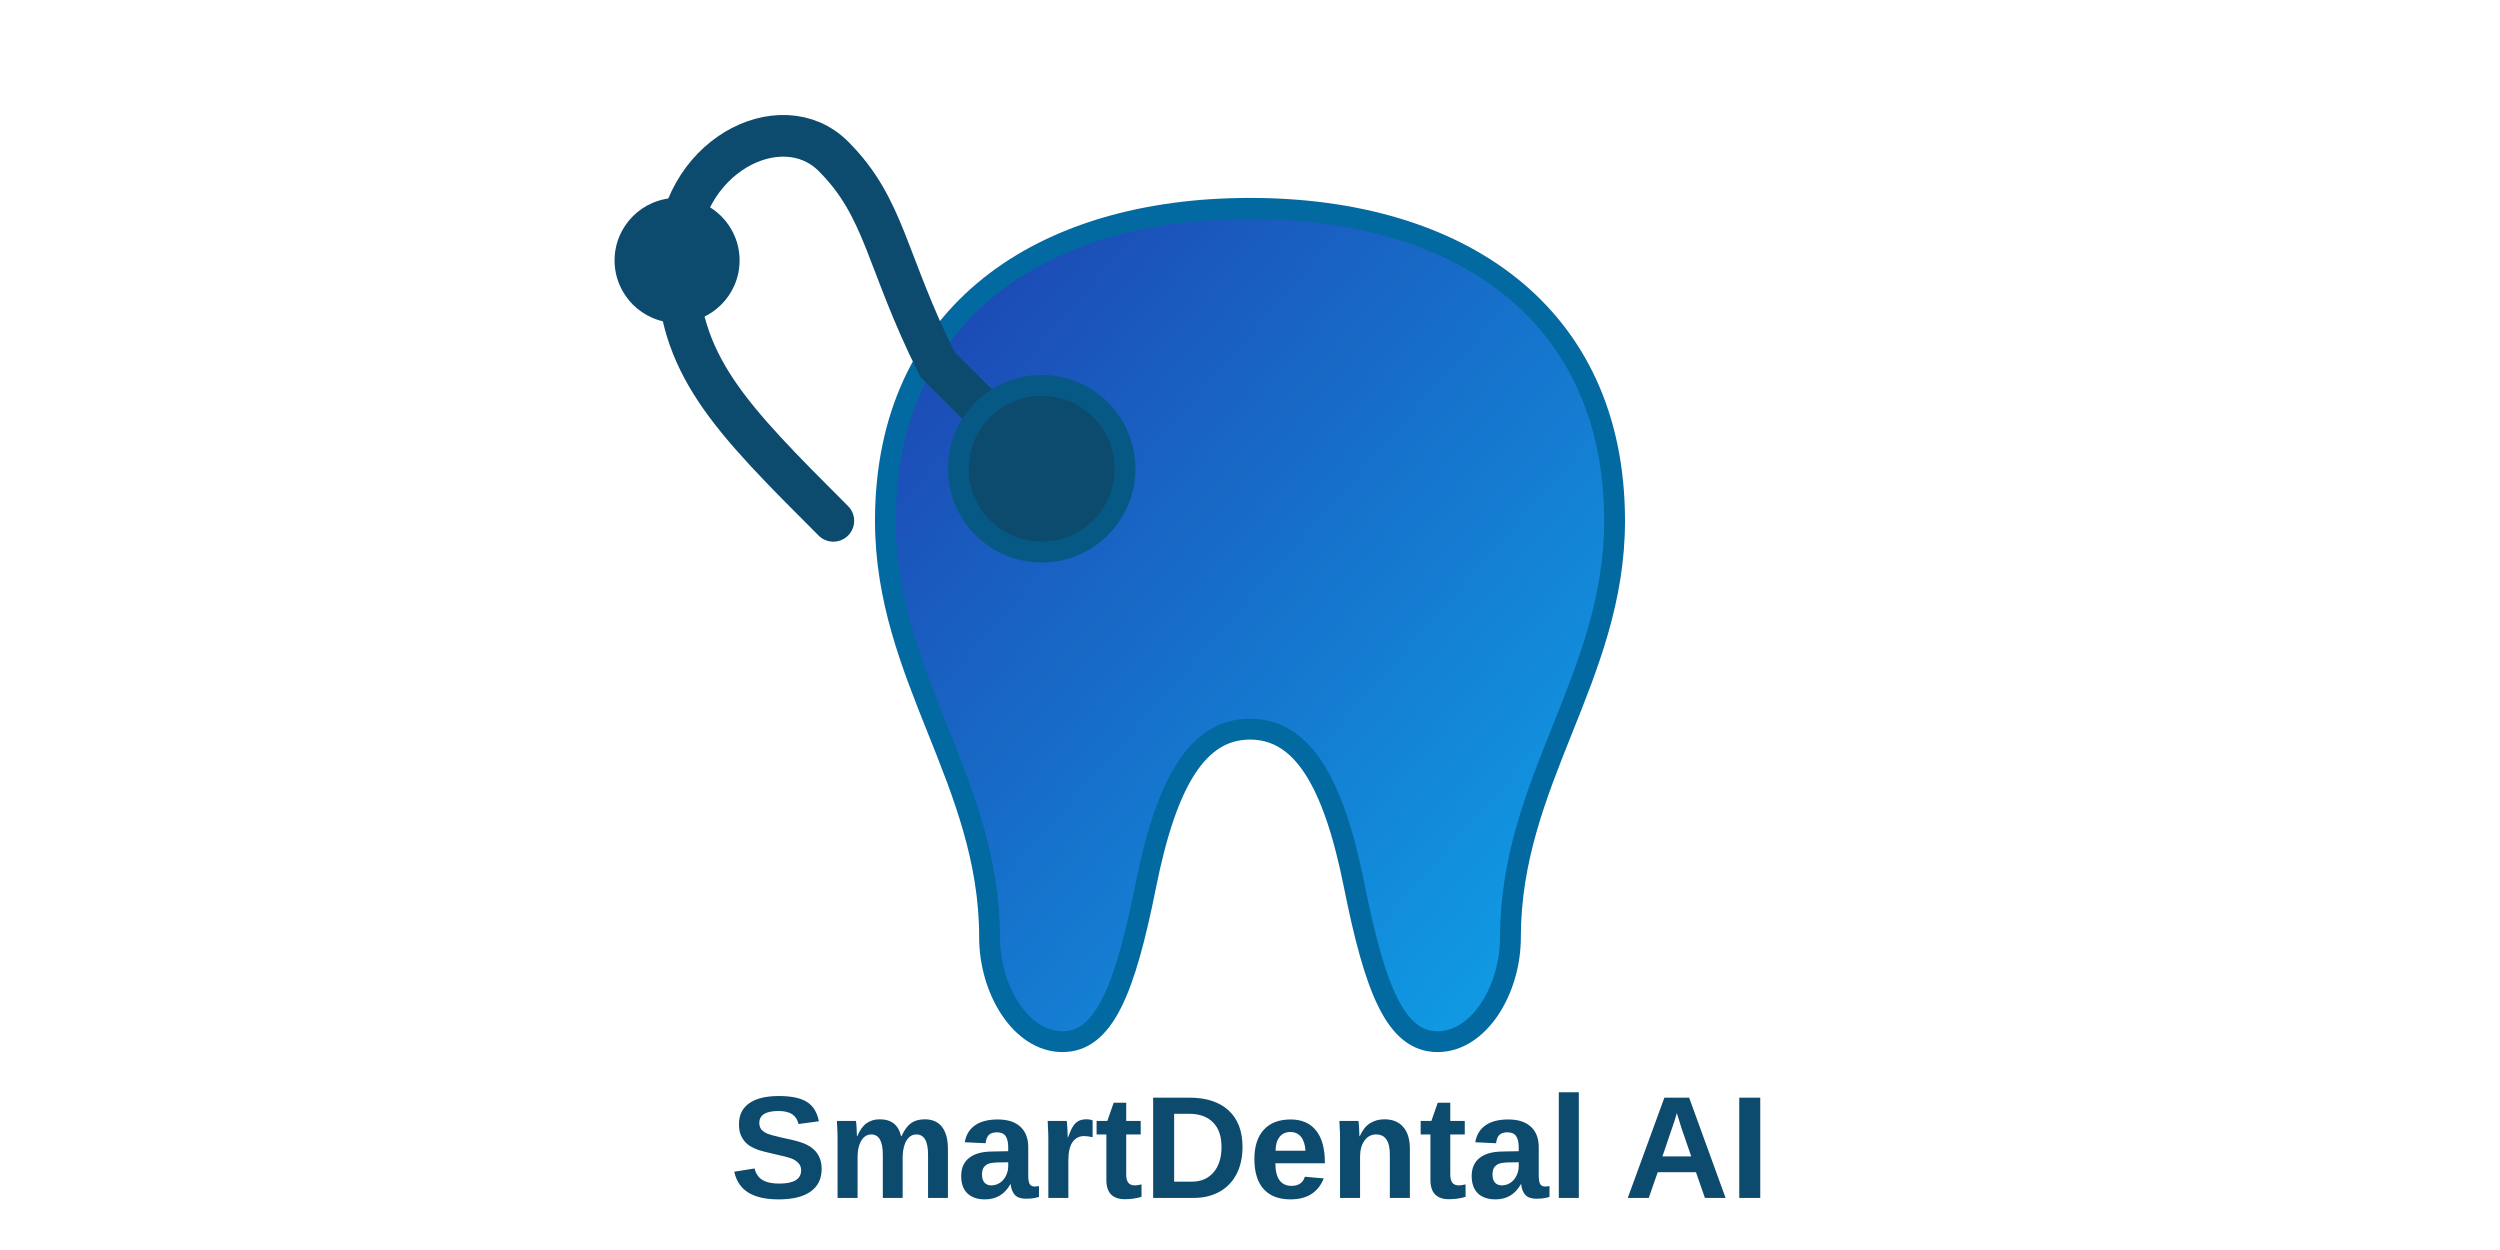
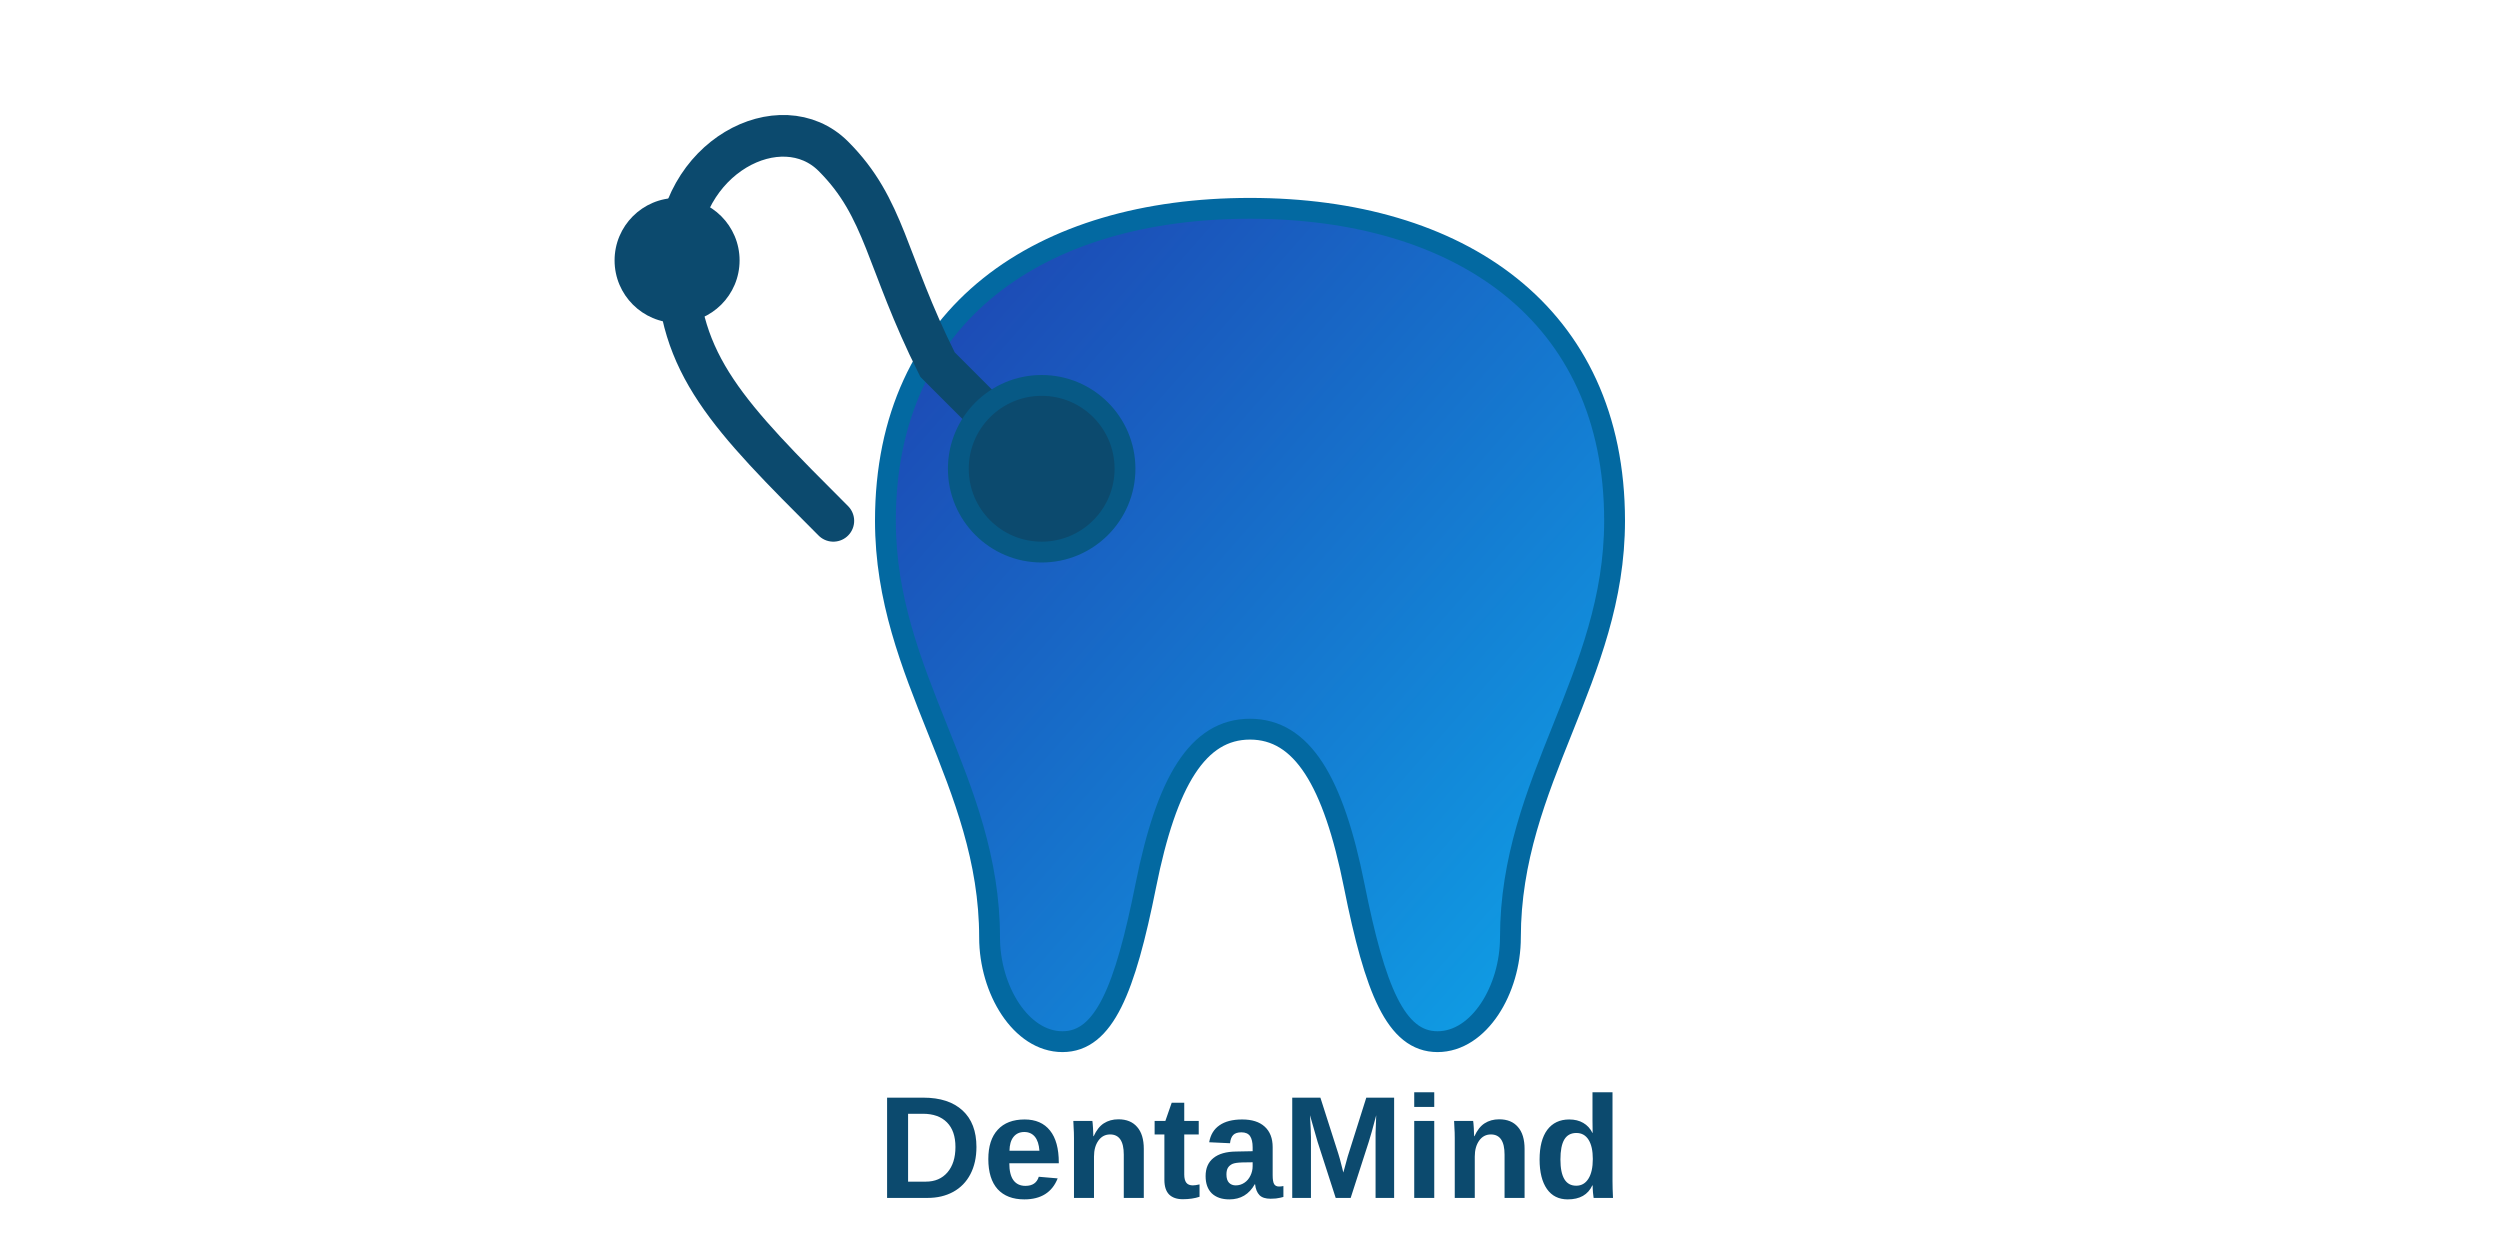
<svg xmlns="http://www.w3.org/2000/svg" width="240" height="120" viewBox="0 0 240 120">
  <defs>
    <linearGradient id="gradient" x1="0%" y1="0%" x2="100%" y2="100%">
      <stop offset="0%" stop-color="#1e40af" />
      <stop offset="100%" stop-color="#0ea5e9" />
    </linearGradient>
  </defs>
  <path d="M120,20 C140,20 155,30 155,50 C155,65 145,75 145,90 C145,95 142,100 138,100 C134,100 132,95 130,85 C128,75 125,70 120,70 C115,70 112,75 110,85 C108,95 106,100 102,100 C98,100 95,95 95,90 C95,75 85,65 85,50 C85,30 100,20 120,20 Z" fill="url(#gradient)" stroke="#0369a1" stroke-width="2" />
  <path d="M80,50 C70,40 65,35 65,25 C65,15 75,10 80,15 C85,20 85,25 90,35 L100,45" fill="none" stroke="#0c4a6e" stroke-width="4" stroke-linecap="round" />
  <circle cx="65" cy="25" r="6" fill="#0c4a6e" />
  <circle cx="100" cy="45" r="8" fill="#0c4a6e" stroke="#075985" stroke-width="2" />
-   <text x="120" y="115" font-family="Arial, sans-serif" font-size="14" font-weight="bold" text-anchor="middle" fill="#0c4a6e">SmartDental AI</text>
+   <text x="120" y="115" font-family="Arial, sans-serif" font-size="14" font-weight="bold" text-anchor="middle" fill="#0c4a6e">DentaMind</text>
</svg>
